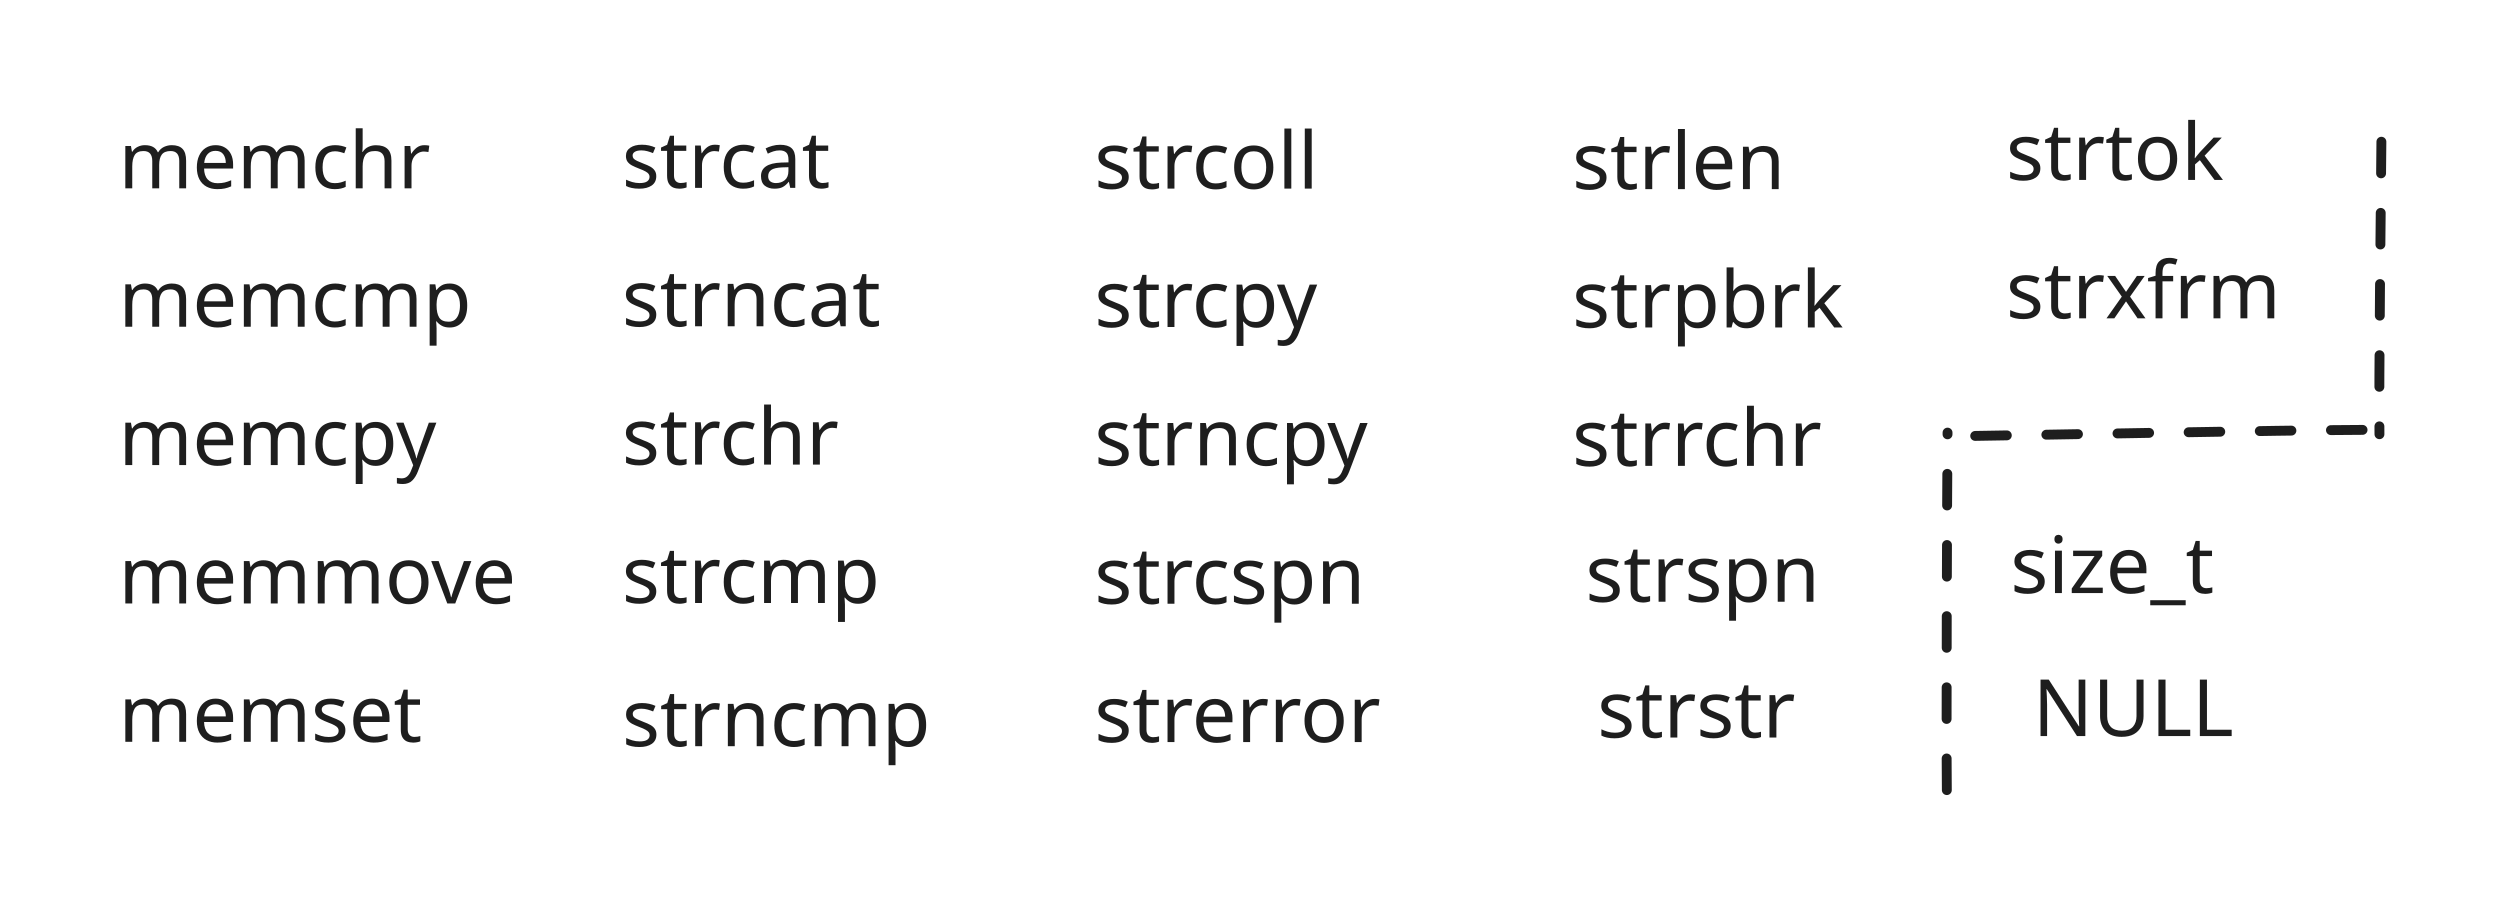
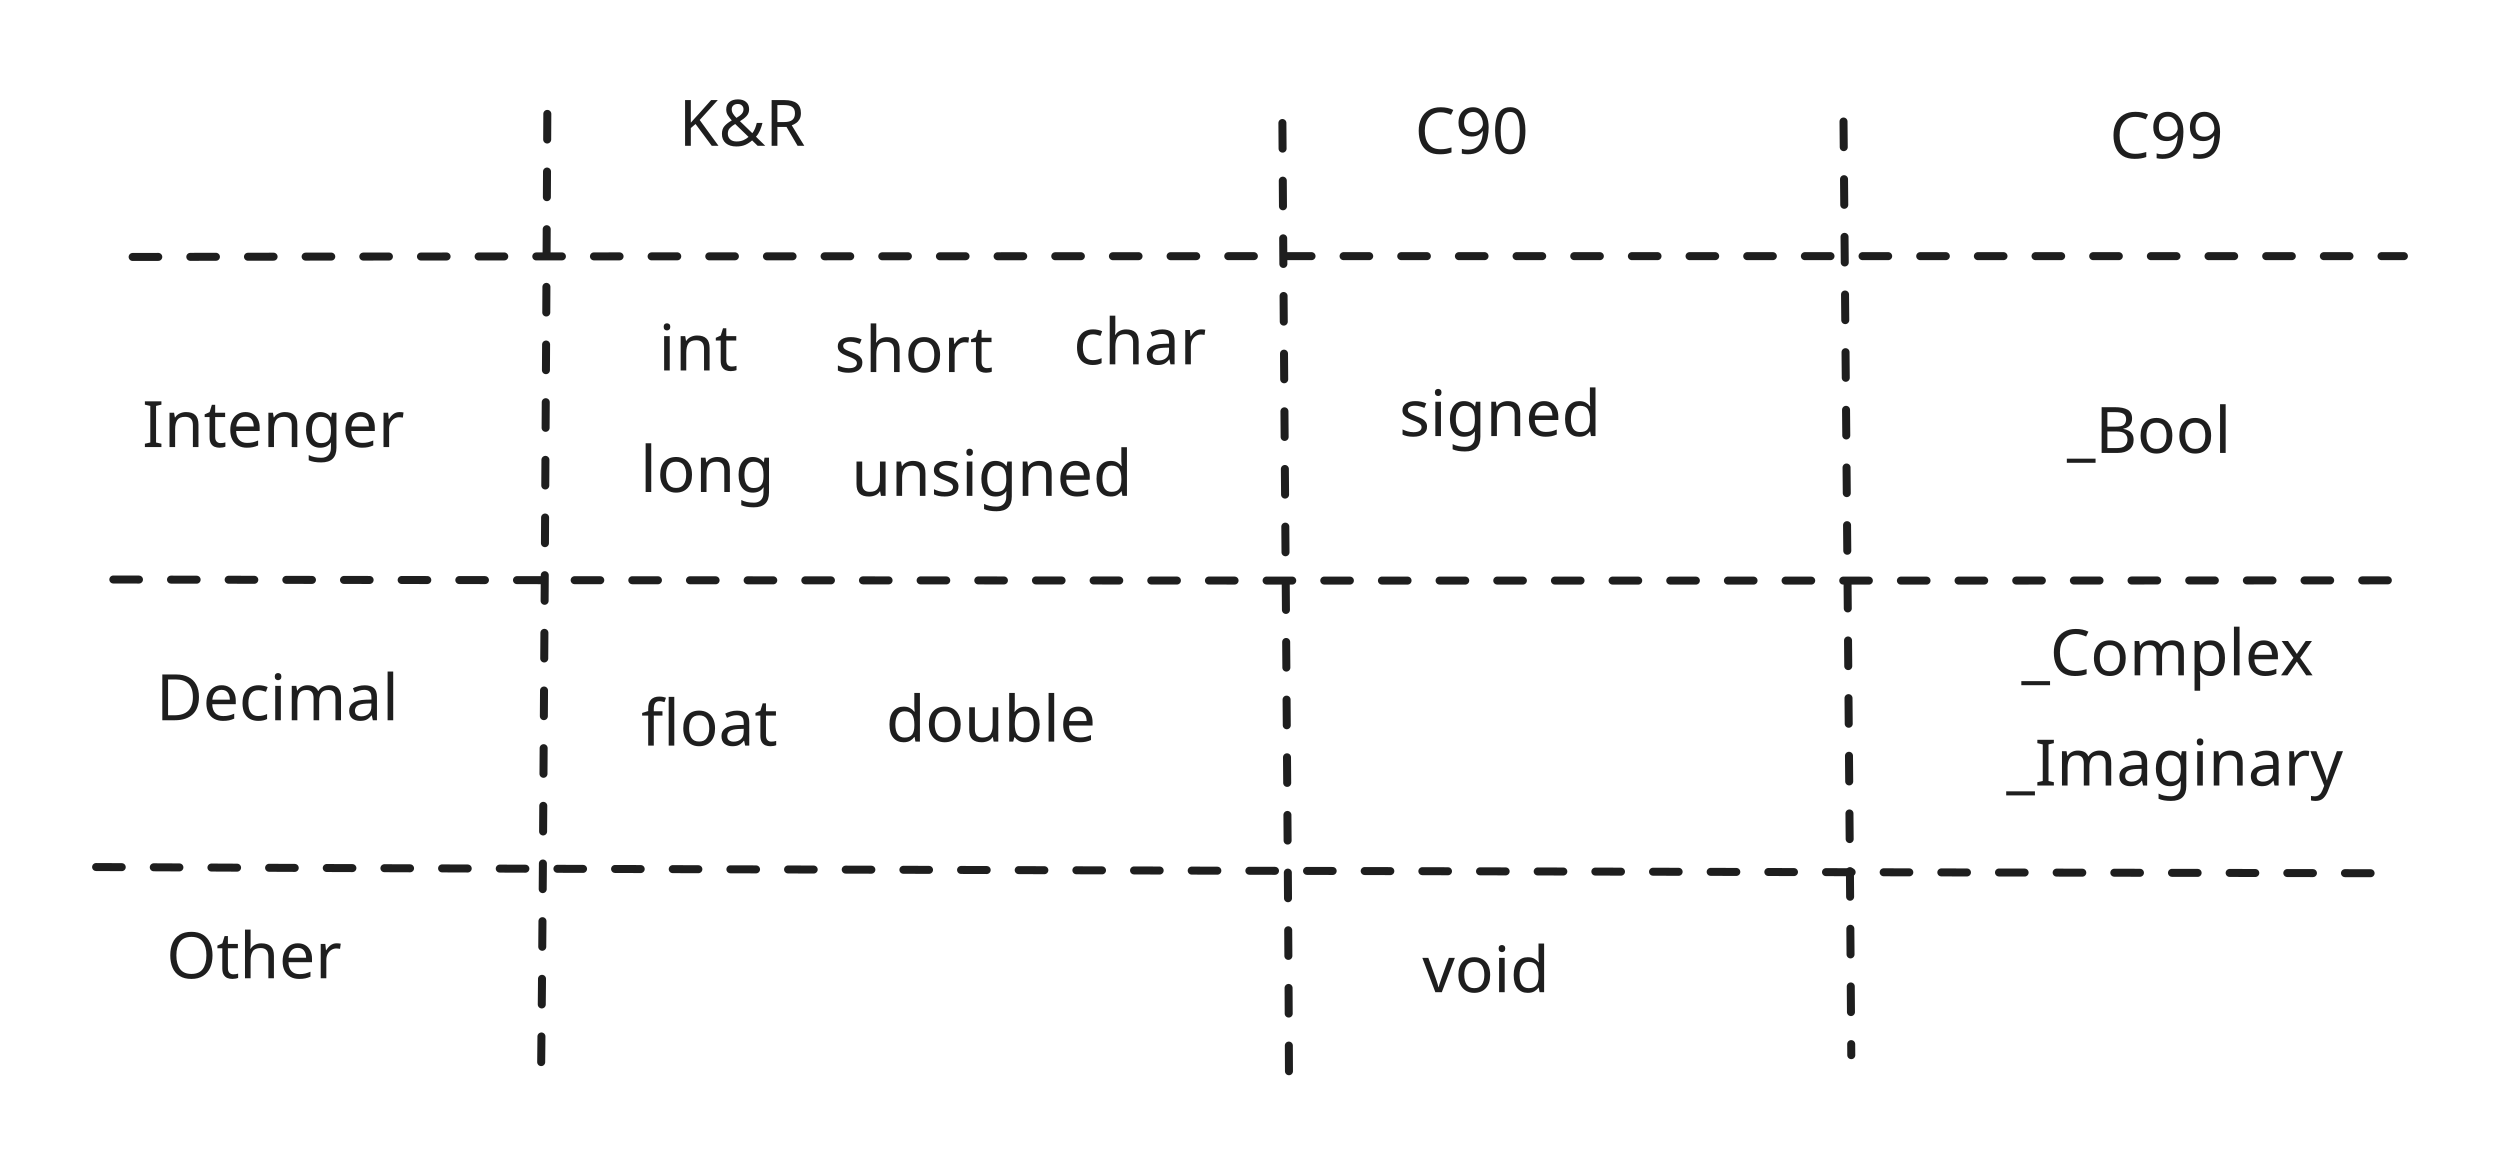
- <svg xmlns="http://www.w3.org/2000/svg" version="1.1" viewBox="0 0 632.392 229.858" width="1264.784" height="459.717">
+ <svg xmlns="http://www.w3.org/2000/svg" version="1.1" viewBox="0 0 780.391 364.709" width="1560.781" height="729.418">
  
-   eyJ2ZXJzaW9uIjoiMSIsImVuY29kaW5nIjoiYnN0cmluZyIsImNvbXByZXNzZWQiOnRydWUsImVuY29kZWQiOiJ4nO2caVOjSlx1MDAxN4C/z6+Y8v06cntf7jezjI77XHUwMDEyjfrWrVskkFx1MDAwNENcdTAwMDBcdC7x1vz3e8BcdTAwMDWIxsGpXHUwMDA0kvI6VY7p7nCa7vNwlu7mny9fv65Fk8Be+/Prmn3fNV3HXG7Nu7VvcfmtXHUwMDFkjlx1MDAxZN+DKpJ8XHUwMDFl+zdhN2k5iKJg/OdcdTAwMWZ/mEFg9J2o4/tDo+uPXHUwMDFlv2a79sj2ojE0/D98/vr1n+R3RlBk30dJ26Q0XHUwMDE1I9R04b7vJVx1MDAxMrGiTGCCXHUwMDE4fmnhjFx1MDAxYiApsi2o7pnu2E5r4qK1s9um0280d6/6u7f7tN1EXHUwMDAxOVx1MDAxYaZSe47rnkRcdTAwMTM36dDYh/tO68ZR6Fx1MDAwZu22Y0WD55vPlM/6Vujf9Fx1MDAwN549jm887aZcdTAwMWaYXSeaxGVcYr2Uml4/uUZaclx1MDAwZp9cdTAwMTjlhqBcXDKCleQvVfGXOVx1MDAxNVx1MDAwNkFSUa1cdTAwMDVXXHUwMDA00alO1X3XXHUwMDBm4079XHUwMDBm2/G/tFtcdTAwMWSzO+xD3zzrpU1cdTAwMTSa3jgwQ5iltN3d0+1cbmZIqTWVkjHMkEhvf2A7/UFcdTAwMTSPSNq3sZ1MgCBKUsLlS3ksMfhhJUrwVzrooTmyf8Rf8G5cXDc7cp71NHK5ik5cXNHM6FN6qZvAMlx1MDAxZidcdTAwMWZLwlx1MDAxNKVcdTAwMDQj+PVS7zrecPpyrt9cdTAwMWS+oS8934tOnId4PlxiypV+N0eOO8nNZ6K7MIYje9RcdTAwMWSEa7nyXHLX6cd6vObavbyCR1x1MDAwZaD1Ulx1MDAxZPlBWttcdTAwMDU5puPZ4etx8UOn73im25ohXHUwMDEz7tHeep5cdTAwMTRsZKalY47tuDZBJyn8+W1eLFIsuGCcXHUwMDE0R7F9eHR2wliteT9sdS87d1x1MDAxN5p7eHVRlLgsXHUwMDE0laEwoFximo2IpIxcdTAwMTVBkVx1MDAwYsQ1QyTt1qdgcVx1MDAxNJTPYlZmNSwqhLAmRKTSfsXiXHUwMDBl6WxHjdOWuCSdvoyuXHUwMDAzpzuwV5ZFgUozi9zgIIVcdTAwMTLCkZbwXHUwMDA0LMJcIlx1MDAwMVx1MDAwM4qxZvSTwVx1MDAxOEzKhzErs1x1MDAxYVx1MDAxODFjXG5pTpAuTOPVqTzq7NaszsDvRKetmuVtjlx1MDAwZlaXRlaWZVTYXHUwMDAwIVx1MDAxYUuBXGJgiVxu0Vxi98aIoFx1MDAxNH0uXHUwMDFhR/6tXTqOeaFcdTAwMTXxiKggXHUwMDFhXHUwMDExVpzH88GOve3TXHUwMDBiesqixvC8dX3lW99Xl0dZmnXUXHUwMDA25VpcdTAwMTNcdTAwMDbBQVx1MDAxYzOm/XiPR4hcIjgmKvO8/FxmPI7tqHRcdTAwMWNzMlx1MDAxN0kjZmS69Fx1MDAxOUcpiMJcdTAwMTg0pDCNaHvv+Luw9nA48m5uas1rvzZsLzeNXFxcdTAwMTBDcy641FxcaZVcdNmeszhcYuI54ERpwVx1MDAxNJvq11xc3VVcdTAwMDbYP2ZwitFcYnEtTI9cdTAwMTCVWkdcbjrCs5q6UFx1MDAxYWHUu2bJNE7LrIhGLKWgWFx1MDAxMVncOFpW223vRfWzZv2E+Vx1MDAwMzM8vPl+ttI4SlxcXHUwMDEyjvJ3kqpKIyVcdTAwMTTnn1x1MDAwYkivXG5cIr3lQFJATEPVXHUwMDA3LOSJXHUwMDE0zvVOT2D7/oRYtaNLaXv7q4xknNApXHUwMDA3Sa5ccpJDspiV1OAucnBi0pv/XGZQlr7UMS2zKiRxnDBQmlx1MDAxN0dy/6rpR1x1MDAwN1x1MDAwZZNie2dzY/1hdLzd21xcaSRZWVZSUIN+eL1cdTAwMDMjQlE8R5UuPpZPZNlcdTAwMGJcdTAwMWXTMlx1MDAxN0mkXHUwMDE004UvQFJQXHUwMDBigorjaLvBqbio9fc3x5v91q1smNfBkq89JjgqpSjiQuScxcekjjQoXHUwMDAxKFx1MDAwNcI8a7Xm7rNcdTAwMTJDxDlcdTAwMWRJhUqyOoVoZFx1MDAxMFJwQUm1NFxurHBWU1x1MDAxN++0VoCjV1x1MDAxYY+KT1x1MDAxN77wqFx1MDAxOZM8lzX4XHUwMDE1ka2OW/+BTr5f7O1cdTAwMGajZi3YqNcvLpebSKGIwYRcdTAwMDRTgziSXG7niUz25khccmOAXHUwMDE0XHUwMDA3h3JxSMKDIV72XHUwMDAwYyNwbHGK+axgs+FJwTJcdTAwMTVcdTAwMTUgXHTiSzaQvuuWbyFzQqtBkmAqXHUwMDE1XHUwMDA1KotndtjO5t6PQIdcdTAwMWTV7va6vUm4vsWX3Gf9XHUwMDA1kvFcdTAwMWWdcpBEXHUwMDA2+vC+XHUwMDAwJjQnlFWbai2fyLK3XHUwMDA1TMushkdJqZRC0+J7dFx1MDAwZfs7p7v1pqT3XHUwMDFiuF+PJs758e1glXFMtumUg6M2qFx1MDAwNKdVcXCgoT/pM/DdpI4kmHFMKl2ILJ1Hr1xuIL0lIFx1MDAxMmNO47w6Ku60bvdE535L/e1+XHUwMDFmq1x1MDAxYtpuXHUwMDA0XHUwMDE2ulArjSQry0JKZKjf2Fx1MDAxYlx1MDAwMJGkXHUwMDAyg1ppXHUwMDFjWb6JXHUwMDFjXHUwMDA3Xvk2Mie0XCIkRfzM5lx1MDAxYVx1MDAxN8/s3Fx1MDAwNttcdTAwMGbnXHUwMDFhe+7DhXmNbvbd+3Vyu9JIyrKspFRcdTAwMDZcdTAwMDcrXHT9gEiBoMyC03vLkZQjxDD6XFxhpFx1MDAxZIZ++WtcdTAwMWZTUlx1MDAxN7r6gdF06TOUWjEhMPpAbmerzWmzhzpn5zvt+5DvocvxwflyM6lcdTAwMTBN8qlSzsrtgNGiXGZznl+SmPt6JMCvtY6T21wiSe1cdTAwMTZhkoI5XHUwMDE1XHUwMDE0s2pcdTAwMDNJiVx1MDAwNMvq6qKZdO3yjWROZkU8clx1MDAxOadcdTAwMWHASFx1MDAxNuZxY5tfO2Gf1o7vjyy1e9s6b45rK82jxCXxXGKRJMZgI5VcIrHZKVx1MDAxOEkyhlx0UdlcdTAwMDWqz1x1MDAwMGTQXHSHpVx1MDAxM5lcdTAwMTdaXHUwMDExklgrQYXGXHUwMDFmSLbeda1cdTAwMDP0Izw2L269/Z2Bc37J+ckqM1x1MDAxOWd3SmJSXHUwMDFh6uPZXHUwMDFkXHS+NKa82i07pTNZyZ6d8jbtkExm4NVcdTAwMDJITKVCKG3xKyYvT1x1MDAwZntcdTAwMTdDdtbpMIfv77YstGc2l51JYUA8iYRUXHUwMDEwUGqaXHUwMDFlg3lM7yBcdTAwMDNApfDoXHUwMDAyzediul9zXVx1MDAwMPn4IWWCwLJcbs1wpelcdTAwMWSOMC11m0BcdTAwMTXZndKSO+SdbXRgXCI4jndAXHUwMDE3JrLX3K9cdTAwMGZ3XHUwMDFmXHUwMDA2emNrv3vR/XHe1HLpidSGkFQw0CvN6avsXHUwMDBlNzCMkY7PiMpszmXuRGKD43jjjpaK5/dcYr17VpkqppCUleZ3eG77c1x1MDAxOUhG5VvJnMyFXCJJZ1wiSVx1MDAxMXhzYFx1MDAxYYrndlx1MDAxYf1m566O96429mirdVJ3TjltLTeRXHUwMDFhU1x1MDAwM0ksXHUwMDFl/VL66p06zECKI0VR4tQudN/Ob/itVGCmpVx1MDAxNpX6rVx1MDAxY1x1MDAwNk5mlXXRQEZ++aFkTmZFQGLNQElpZonkV0BOuu1cdTAwMTG5Y9SrXfZJJK/Q1XF3Y6WBXHUwMDE0uiQgJTF0vFx1MDAwMFx1MDAxMr+aI7/U8m5yh3CtuVDVOq1lXHUwMDAzed9cdTAwMGJHpVx1MDAxM5lcdTAwMTe6SCRnXHUwMDEzyeNzQeBJXHUwMDE1N5Fevd7oesFkvbeFuHt68OA0bviyXHUwMDEzyVxmLMWsN1xiUGXwOMPFJFx1MDAxM7kgc0FcdTAwMDeWXHTYvERUsbNcdTAwMWacYMQqzrbK+HBMeUDCXHUwMDE3/i77gOSUzIVcdTAwMWX9oNOFqYEkXG7iXHUwMDEzhIundW5cdTAwMWGjhtU+cNePr67tSWNIt7tWfdl51IZcdTAwMTJcXMYv9cpGbo8hJDMkeK1SI1x1MDAxNL/0ZnFJXHUwMDFkjpPFXHUwMDBmqcFjpblcdTAwMTNh7+1qhS5B16rN6UiqtMpq6kJp3D/d3S2XxbzEeZCYtHqDRDGTRIalVEh8XHUwMDAwRGtvl7b9yeZG6+j8krXvg9pcdTAwMDObzFx1MDAxNUTLXHUwMDFjXHUwMDBm7LmSXGItpMFcdTAwMDRcdTAwMTNcdTAwMDJcdMZe5XM4Q1x1MDAwNmZMcJrsoFmgs4pcZqZcdTAwMTBcdTAwMTPqLS9VUkNcYixcdTAwMTTBROnc5rpnXHUwMDEzSWTcQ87nYCOfVSdVXHUwMDFl8lTy8/dg1eBwoKwyXHUwMDE3hXVcdTAwMWOZYVRzPMvx+tNfsT1rRo1rjqO6P1x1MDAxYTlcdTAwMTF049B3vGi6RXLdjTD071x1MDAwNrb5aizgyjPrgvhy6TuP45/0r6+paiVcdTAwMWZe/v7r29utX814/PNqrtPLfMn+/1HQ9eyYXHUwMDE0cVx1MDAxZW9F4Vx1MDAxZlhJ2WB36+6g+dDYXHUwMDFjYqUnXHUwMDEztTHYWX7SmUHB/Z2xL1x1MDAwZoJWoblWNEneqMU5wVx1MDAxOCmDckUkeNxcdTAwMTK/XHQ8MiB0xi+PpNdpXFyqqYhfXCKxfLhTpKDn/+H+qvX6zHlPvj4143Oins/c00AwR1xuXCK+4nFv/0zb7nC9fna4dYRcdTAwMGWuT3a3+sdyyaFcdTAwMDc30ci711x1MDAxMlx1MDAwMec4z93cbflrojX4XHUwMDExlMf7SPInOp9ccnj8VGJa6Tmsy8yfaJF99/B/RL/Zen1qhmdcdTAwMDH85elya2ZcdTAwMTCcRDDSLzNcdTAwMDYz7lhPwUna6bVbx76rva+AX56mNmbQTlTg55ef/1x1MDAwMiknoFx1MDAwZSJ9
+   eyJ2ZXJzaW9uIjoiMSIsImVuY29kaW5nIjoiYnN0cmluZyIsImNvbXByZXNzZWQiOnRydWUsImVuY29kZWQiOiJ4nO2cW3PayFx1MDAxMsff8ylSPlXnaT079+nZN1+DL8R3O/apLZdcdTAwMDBcdTAwMTnLgIRBNthb+e7bI18kXHUwMDA0OCSFXHUwMDA0lTqkKlx0M5JaaPqn/vdMS/98+vx5JX7q+it/fV7xh3WvXHUwMDFkNHreYOVcdTAwMGbX/uj3+kFcdTAwMTRiXHUwMDE3T773o4dePdnyNo67/b/+/NPrdkkziGtR1Fwi9ajzspvf9jt+XHUwMDE493HD/+H3z5//Sf7OXHUwMDE4iv1hnGybtKZmZL7ta1x1MDAxNCZcdTAwMDaZXHUwMDAxLYw1IN63XGL6m2go9lx1MDAxYth947X7ftrjmlZcdTAwMWWPhoNe3DxuVG+Oo8rx5T6s3Vx1MDAxZKRGb4J2+yR+aifn04/wZ6d9/bhcdTAwMTe1/IugXHUwMDEx37799kz7tL160UPzNvT77nez99ao69WD+Mm1Ufre6oXN5Fx1MDAxOGnLXHUwMDEwvyluiVx1MDAwNFxuQlpNrTDqvdftz6UlVlx1MDAxYqmBa2ZcdTAwMThkul9ObCNqRz13Yv9hvvuTnlrNq7eaeH5h432buOeF/a7Xw4FKt1x1MDAxYrz+ZElcdLPWXHUwMDAy02ClXHUwMDEyjKembv2geVx1MDAxYrvTyZj3k1FcdTAwMDCpjFx1MDAxNIanP97Z7O40XHUwMDEyT/g7vfQ9r+PvuD3Ch3Y7e/3Cxuv1XHUwMDFi6ai5jq2MU6WHeug2vFx1MDAxN1x1MDAxN2CGS1x1MDAxMEJbKyE9s3ZcdTAwMTC28odrR/XWXHUwMDA0r7mJwvgkeHajwulI67bXXHTaTyOjmjgwXsW9/1x1MDAxZa+MNK61g6bz5JW2fzPq4nGAcL13x1E37a2jXHUwMDExL1xi/d74RYl6QTNcYr326SSD+Ov8ytt4MJJcdTAwMTmRmtf3Xa9rh6Tx+1x1MDAxZj+HojJTWWRSS6Vccksvx49Y3L/eXHUwMDE5mrXH3Xbn4uhu9bJ6LFx1MDAxZTfry82iUZZwqqxcdTAwMTiDLWFRcVwiXHUwMDE5RTCM4JIzgMJYXHUwMDE0QFx1MDAwMGE0XHUwMDFhqNaS6tlYZMgtt3j+doEwoovYXGZLRcO4YWm5MI5cdTAwMTgsXHUwMDEyxkzYy8FotFx1MDAxMkoxOXtcXFxc629tVjVf5/vdjTV5Rjf6/t3X5WZcdTAwMTGdn1AwknIhx6KiXHUwMDEyXHUwMDA0hEZPV4aORKq5g2hcYlx1MDAxN1xiorRGKVA2XHUwMDE1K1x1MDAxZnFcYlohhEjjQjlUUuhcdTAwMTI5tGVzaMvhkPF841x1MDAxYoeKcq5HtM+POIxUXGJcdTAwMDfXlerw9Oy8Lje6h9eb4na5OVx1MDAxNDq15fZcdTAwMTBS5mzPjzZgXHUwMDA0XHUwMDA1v+WgXHUwMDAwXHUwMDAwxUZcdTAwMWHHPqCNS433XHUwMDAxKlPtslx1MDAwMNi4XHUwMDA1w7LuWChsO2Hsh02/Vy5x41ZcdTAwMGLVolPzQmkwLFx1MDAwMGZFM2N3eH5E2/d794fnPO5cdTAwMWVcdTAwMWbs281rXHUwMDFjoCXHTlx1MDAxM25RhFJmlIFsjHNcdTAwMDeQmDVyg2xSjIKYXHUwMDFkXHUwMDE2mFx1MDAxN1x1MDAxYU44alFJXHUwMDE5KGcqVb1cdTAwMWZKUSU05rR0kXmhMYozk/XWQqnc9OtBx2uXXHUwMDBi5ZjRXCKZ1FMlKapRoJhcdTAwMTXNXHUwMDFlXG7F0/HaOTOV6perraHqr8VcdTAwMGY+31puJlx1MDAxNVx1MDAxN1x1MDAwNGm0VFxiPio7k8DIKaFcdTAwMTaAKcuMLVx1MDAxNEmuXGJ16SHqYlx0wCEjUT5iXHUwMDEyY6tknKeDWD6SmNXiaZSGZJC9emXgOGKwUFU6PT4ysEpKbuzs+eFOeL6tTsLhRf2bPDy/6HVgtbXsMDJDJFKI2osmSeAojFxuXGLlTHIhhIWRXHUwMDA0cu4polwiXHUwMDFhkz2tpXiZrJmFRY23XHUwMDEwUIItcqZcdTAwMDaYXHUwMDExXHUwMDE5LyqaxXZcdTAwMTQ2y4Vx1GKhYlXnXHUwMDFi32HUTFHKXHUwMDE1nVx1MDAxZEZ5tb7drPvBmmZ6sKFcdTAwMDPu+0c3S1x1MDAwZaNB3FxmXHUwMDE3YLRVXHUwMDEzI6Om1M2fXHUwMDE0XHSiYsRkhaqZadLUUkuBS7rI9Fx1MDAxMbTWtDxcdTAwMTL7t1Gv5LiYM1lsZJyqUkFKbSkquJlZvLi2u/X+6kG8Zc53Wzd6s3K2cbfkLFpJmODchT9cdTAwMTibOpVcdTAwMTiuLGp1jD5aumW+wnDUXHUwMDE0xbK1gs2+gMFcdTAwMTmjYFx1MDAwNerrRcKoaHbmtmhcdTAwMThcdTAwMWLRQ63tl0tj3maROPLpoVx1MDAxMX1Za8V+XHUwMDAyx7jVuzbD6HFY/Vwih53ml/PBXHUwMDBlk0uOI+pUg5JcdTAwMWNTr1FcdTAwMGVeaDSEYdBUXFyBXHUwMDAxm9GOc1x1MDAwZo40UamK5Vx1MDAxNjY/ylx1MDAxN3FoqFv5WCSM0nJT3mriTTvySo6MOZOFqtSpK1x1MDAxOYxiLLBcZjXTzChWLlx1MDAwNNydt9h++HS2uX17WT1cdTAwMGKH/nKjaDUnSJlCr1x1MDAxZZtQXHUwMDE1Ulx1MDAxMfQ3hjqMUlEoiUAkxkX5kzBSaplLI1x1MDAxNjmhXG6o4kuk8Xo9ikqeTs2ZXFxMYOSAMlXCT8C4fr33RbaeIK5cdTAwMWOE++1+vbrxdNpfblx1MDAxOI2SxM1BXGKJ4S9cdTAwMWZcdTAwMTeFpERcdTAwMTlMJo1RXHUwMDBlxlx1MDAwMlf4lSZcdTAwMTazRmGYXHUwMDEwoyH4I6FKMWPEs14sjYDnILK+WmzWiGj5jXJxzNssdHGD5lx1MDAxYjNzOIJqdNPZgWxWKmd6e6t++Y1ebjHauuat5+pyXHUwMDAzqUBcdTAwMTChOJ1cdTAwMThcdTAwMWRdYVx1MDAxY1xu2LHQOffFRkM00shcdTAwMDB4UmM3W1x1MDAwNVx1MDAwMFdSm8WW24DhpsTQ+Fx1MDAxMC5cdTAwMDLHcatFXHUwMDAyKadWo1ptXHUwMDE1hkczO4/+6UXjuMn2XHUwMDFmd+P96ta3qyB4Prpfblx1MDAxZTEpJNpQlOZcdTAwMTboyLp7QiRcdTAwMDPMXHUwMDFjOd6WwDBa6LyqZFx1MDAwNJS1XHUwMDA2XHUwMDE1KPp4tv7nI70qKXCDenGhK1x1MDAxY8aCtllnLVx1MDAxNMr6rVdySc6oxVwiYVx1MDAxNJBvTKOjdcXQKt3gRzB2n3dP4ufDk/r+sDf49lx1MDAxMJxcbiOWfLVRaEswY5tcdTAwMTBcdTAwMDHd/opaXHUwMDAyXHUwMDE4XHUwMDFmUbLm51xc5y5XVVKQKjFfXHUwMDA36k5lJlx1MDAxOI3irlx1MDAxZUYsKkJipsukRK3Ps85aKIxcdTAwMDfxbdlcdTAwMDVyOZOFLnKwqWpVXGKmmLvxzcxjqzPo+kfWNE73g1x1MDAwMO43zjtcdTAwMGaVZc9cdTAwMWU1I0q58Kg1ZSpXo6qYJFx1MDAwNT8t5Vxuw918Ksq+fIb6XHUwMDAxiIa7stbFPS31wiFYXZ5SfYyCklXqqMVCXHUwMDE16tRcdTAwMWFcdTAwMWNOjUS3oDD72sbxt1xuu7yo9u78gy11MqhdXHUwMDA1ezdLvtRoJVx1MDAxMFx1MDAwNVx1MDAxM1x1MDAxZlxcxGBIuFx1MDAxNkiHe3JcZlxuLFx1MDAxYbeU4KW2jL7UjM9YnypRIaKeXWgxnGWKllhcZne9XHUwMDExdbptf1jyjOqY1UJcdTAwMWaamipT0TOkdjVPM1x1MDAwM2nC+y/PV19r/mVcYpdf6563Ry+Ollx1MDAxZEhBYFJReIKktERrRV3yPCpcdTAwMWTnjSSymKxxMDxcdTAwMWYxWvTzXHUwMDAxk0JaRamGRc6pWtRcdTAwMTOmPJF6vdPxXHUwMDFjLb2nkqGcYHdcdTAwMWVYJltNlKtcdTAwMWZUXHUwMDAxMEE5xok0QvxcYkzvXHUwMDBi7a/by3P/rOufdbyNlle53J0rmFxyr3/rzzeBVIJcdTAwMTjkXHUwMDEy3mZYR9DE+OV6JTCbXHUwMDA3Zu4zrIxcdTAwMTOG90ElqHFPOU+YYWWEWYP8XCJcdTAwMTE092zJa/WqYZpcblxyc5jbeXOh1In4a8v3X1O3gjP9S4tcIv3Y68XrQdhcYsJmflx1MDAxNz9sTOlpe/1cdTAwMTgjXFwniPE0XHUwMDBlI1f/ndtcIjnuWq9cdTAwMTdccm59b+xa4JGn9nXd4dI3arhP+r/PqYMlX97///dcdTAwMWZcdTAwMTO3njru7jM24unRPmX//VnuzdRwLFx1MDAwNFxii4EqRfBH1O/eXpr1y2b/6XDwXFypbVx1MDAxZDz3/frVklMvwVx1MDAxMGu1VHbiyz2UXCJGgaBcdTAwMDUvqnBcIiTq3dFl1jRcdTAwMTBbjVx1MDAwMlqMv38kfZpZXGImlV5G2qVkvzan9JvTvjppzN0nP9pzXHUwMDAyPVx1MDAxM8/G3uJDueKAXj4z6V83u/Geujro9Ct630NVM9hcXH9actIxvcArri1IxGXkiaxcdTAwMTfSjXtyTKjX4qJcdTAwMDJhp8RYZfA2n39GLVx1MDAwMzzelFx1MDAwNFx1MDAxNa9cdTAwMGZZT4jvXG5cdTAwMTjuqcxcdTAwMWOmi+dcdTAwMWbfLZO/VCr/m1x1MDAxMz9t3N1nfMTnhD3jU1x1MDAwM7zmVijK6ezT0Kfdo5Pt2uGmWb3pVGqqs3OzVW0uOfZgXHUwMDE5QdXE8I76XHUwMDEyxXPYXHUwMDAzsYpzasfC7/xjvGYq96qUlHjA9MJcdTAwMTVcdTAwMGZqzfOLxS/Eo2xG9+FLXHUwMDE54lxyzcjI/1x1MDAwM//2mTDiSfPYWM+JdU6nv1x1MDAxZFxm0Lvx1ixmX1x1MDAwM4anu1x1MDAwNjs5fdi+2Vx1MDAwZjfaNbxr1e6Pl1x1MDAxY3YhgVBqXHUwMDE1pvDUveBgNIeX4F7kZ6zR1LhcdTAwMDXxQnN4Rdy7XHUwMDE1jJXJXHUwMDA024SKXGa8LYHUzOZcdTAwMWU6eH9nXG7HO1x1MDAxMobSJeSdW6Z/6VUqvznvU1x1MDAwN919Rod7TsRn3qk4VvNBQbmHd2ZcdTAwMDe+tdc806tHjcGdt7tWfajVr+nB3rJcdTAwMDOP8Vx1MDAxYtOX99espOExmbSjjFxijn1cYlx1MDAxMldFzqdcdTAwMWJcboRcdTAwMWLMoaybLeVcdTAwMTOLPlxiXHUwMDE1cuy9XHUwMDEzb1x1MDAxOTxcdTAwMDVMPFxmm8Ni1/z1vFK/tlx1MDAxYf274z5tzN1nNTvc02j/9HrsXHUwMDE1r9s9ifGyv1x1MDAwZlx1MDAxZlx1MDAwZX/QeF2sSH/BymPgXHUwMDBm1j92zU+v4+x49Vx1MDAxM3/4/un7v0/f/+oifQ==
  <defs>
    <style class="style-fonts">
      @font-face {
        font-family: "Virgil";
        src: url("https://unpkg.com/@excalidraw/excalidraw@undefined/dist/excalidraw-assets/Virgil.woff2");
      }
      @font-face {
        font-family: "Cascadia";
        src: url("https://unpkg.com/@excalidraw/excalidraw@undefined/dist/excalidraw-assets/Cascadia.woff2");
      }
      @font-face {
        font-family: "Assistant";
        src: url("https://unpkg.com/@excalidraw/excalidraw@undefined/dist/excalidraw-assets/Assistant-Regular.woff2");
      }
    </style>
  </defs>
-   <rect x="0" y="0" width="632.392" height="229.858" fill="transparent" />
-   <g transform="translate(30 32.12276) rotate(0 32.38997 12.5)">
-     <text x="0" y="0" font-family="Virgil, Segoe UI Emoji" font-size="20px" fill="#1e1e1e" text-anchor="start" style="white-space: pre;" direction="ltr" dominant-baseline="text-before-edge">memchr</text>
+   <rect x="0" y="0" width="780.391" height="364.709" fill="transparent" />
+   <g transform="translate(211.913 30) rotate(0 20.09999 12.5)">
+     <text x="0" y="0" font-family="Virgil, Segoe UI Emoji" font-size="20px" fill="#1e1e1e" text-anchor="start" style="white-space: pre;" direction="ltr" dominant-baseline="text-before-edge">K&amp;R</text>
  </g>
-   <g transform="translate(30 67.12276) rotate(0 34.40997 12.5)">
-     <text x="0" y="0" font-family="Virgil, Segoe UI Emoji" font-size="20px" fill="#1e1e1e" text-anchor="start" style="white-space: pre;" direction="ltr" dominant-baseline="text-before-edge">memcmp</text>
+   <g transform="translate(441.6381 32.44266) rotate(0 19.40999 12.5)">
+     <text x="0" y="0" font-family="Virgil, Segoe UI Emoji" font-size="20px" fill="#1e1e1e" text-anchor="start" style="white-space: pre;" direction="ltr" dominant-baseline="text-before-edge">C90</text>
  </g>
-   <g transform="translate(30 102.1228) rotate(0 32.76997 12.5)">
-     <text x="0" y="0" font-family="Virgil, Segoe UI Emoji" font-size="20px" fill="#1e1e1e" text-anchor="start" style="white-space: pre;" direction="ltr" dominant-baseline="text-before-edge">memcpy</text>
+   <g transform="translate(658.5196 33.86859) rotate(0 18.61999 12.5)">
+     <text x="0" y="0" font-family="Virgil, Segoe UI Emoji" font-size="20px" fill="#1e1e1e" text-anchor="start" style="white-space: pre;" direction="ltr" dominant-baseline="text-before-edge">C99</text>
  </g>
-   <g transform="translate(30 137.1228) rotate(0 40.69996 12.5)">
-     <text x="0" y="0" font-family="Virgil, Segoe UI Emoji" font-size="20px" fill="#1e1e1e" text-anchor="start" style="white-space: pre;" direction="ltr" dominant-baseline="text-before-edge">memmove</text>
+   <g transform="translate(44.43218 124.0325) rotate(0 40.68996 12.5)">
+     <text x="0" y="0" font-family="Virgil, Segoe UI Emoji" font-size="20px" fill="#1e1e1e" text-anchor="start" style="white-space: pre;" direction="ltr" dominant-baseline="text-before-edge">Intenger</text>
  </g>
-   <g transform="translate(30 172.1228) rotate(0 34.67996 12.5)">
-     <text x="0" y="0" font-family="Virgil, Segoe UI Emoji" font-size="20px" fill="#1e1e1e" text-anchor="start" style="white-space: pre;" direction="ltr" dominant-baseline="text-before-edge">memset</text>
+   <g transform="translate(48.72936 209.3062) rotate(0 36.10997 12.5)">
+     <text x="0" y="0" font-family="Virgil, Segoe UI Emoji" font-size="20px" fill="#1e1e1e" text-anchor="start" style="white-space: pre;" direction="ltr" dominant-baseline="text-before-edge">Decimal</text>
  </g>
-   <g transform="translate(157.3199 32.00804) rotate(0 32.71997 12.5)">
-     <text x="0" y="0" font-family="Virgil, Segoe UI Emoji" font-size="20px" fill="#1e1e1e" text-anchor="start" style="white-space: pre;" direction="ltr" dominant-baseline="text-before-edge">strcat</text>
+   <g transform="translate(205.6081 100.1313) rotate(0 12.50999 12.5)">
+     <text x="0" y="0" font-family="Virgil, Segoe UI Emoji" font-size="20px" fill="#1e1e1e" text-anchor="start" style="white-space: pre;" direction="ltr" dominant-baseline="text-before-edge">int</text>
  </g>
-   <g transform="translate(157.3199 67.00804) rotate(0 37.38997 12.5)">
-     <text x="0" y="0" font-family="Virgil, Segoe UI Emoji" font-size="20px" fill="#1e1e1e" text-anchor="start" style="white-space: pre;" direction="ltr" dominant-baseline="text-before-edge">strncat</text>
+   <g transform="translate(199.8353 138.054) rotate(0 17.84998 12.5)">
+     <text x="0" y="0" font-family="Virgil, Segoe UI Emoji" font-size="20px" fill="#1e1e1e" text-anchor="start" style="white-space: pre;" direction="ltr" dominant-baseline="text-before-edge">long</text>
  </g>
-   <g transform="translate(157.3199 102.008) rotate(0 29.63997 12.5)">
-     <text x="0" y="0" font-family="Virgil, Segoe UI Emoji" font-size="20px" fill="#1e1e1e" text-anchor="start" style="white-space: pre;" direction="ltr" dominant-baseline="text-before-edge">strchr</text>
+   <g transform="translate(260.5046 100.6331) rotate(0 25.85997 12.5)">
+     <text x="0" y="0" font-family="Virgil, Segoe UI Emoji" font-size="20px" fill="#1e1e1e" text-anchor="start" style="white-space: pre;" direction="ltr" dominant-baseline="text-before-edge">short</text>
  </g>
-   <g transform="translate(157.3199 137.008) rotate(0 31.65997 12.5)">
-     <text x="0" y="0" font-family="Virgil, Segoe UI Emoji" font-size="20px" fill="#1e1e1e" text-anchor="start" style="white-space: pre;" direction="ltr" dominant-baseline="text-before-edge">strcmp</text>
+   <g transform="translate(276.5644 215.9806) rotate(0 30.08997 12.5)">
+     <text x="0" y="0" font-family="Virgil, Segoe UI Emoji" font-size="20px" fill="#1e1e1e" text-anchor="start" style="white-space: pre;" direction="ltr" dominant-baseline="text-before-edge">double</text>
  </g>
-   <g transform="translate(157.3531 173.2413) rotate(0 36.32996 12.5)">
-     <text x="0" y="0" font-family="Virgil, Segoe UI Emoji" font-size="20px" fill="#1e1e1e" text-anchor="start" style="white-space: pre;" direction="ltr" dominant-baseline="text-before-edge">strncmp</text>
+   <g transform="translate(200.1512 217.2202) rotate(0 25.34998 12.5)">
+     <text x="0" y="0" font-family="Virgil, Segoe UI Emoji" font-size="20px" fill="#1e1e1e" text-anchor="start" style="white-space: pre;" direction="ltr" dominant-baseline="text-before-edge">float</text>
  </g>
-   <g transform="translate(276.8314 32.19458) rotate(0 31.19997 12.5)">
-     <text x="0" y="0" font-family="Virgil, Segoe UI Emoji" font-size="20px" fill="#1e1e1e" text-anchor="start" style="white-space: pre;" direction="ltr" dominant-baseline="text-before-edge">strcoll</text>
+   <g transform="translate(645.2217 125.8657) rotate(0 29.23997 12.5)">
+     <text x="0" y="0" font-family="Virgil, Segoe UI Emoji" font-size="20px" fill="#1e1e1e" text-anchor="start" style="white-space: pre;" direction="ltr" dominant-baseline="text-before-edge">_Bool</text>
  </g>
-   <g transform="translate(276.8314 67.19458) rotate(0 30.01997 12.5)">
-     <text x="0" y="0" font-family="Virgil, Segoe UI Emoji" font-size="20px" fill="#1e1e1e" text-anchor="start" style="white-space: pre;" direction="ltr" dominant-baseline="text-before-edge">strcpy</text>
+   <g transform="translate(436.7703 120.6102) rotate(0 28.45997 12.5)">
+     <text x="0" y="0" font-family="Virgil, Segoe UI Emoji" font-size="20px" fill="#1e1e1e" text-anchor="start" style="white-space: pre;" direction="ltr" dominant-baseline="text-before-edge">signed</text>
  </g>
-   <g transform="translate(276.8314 102.1946) rotate(0 34.68996 12.5)">
-     <text x="0" y="0" font-family="Virgil, Segoe UI Emoji" font-size="20px" fill="#1e1e1e" text-anchor="start" style="white-space: pre;" direction="ltr" dominant-baseline="text-before-edge">strncpy</text>
+   <g transform="translate(265.7842 139.274) rotate(0 38.80996 12.5)">
+     <text x="0" y="0" font-family="Virgil, Segoe UI Emoji" font-size="20px" fill="#1e1e1e" text-anchor="start" style="white-space: pre;" direction="ltr" dominant-baseline="text-before-edge">unsigned</text>
  </g>
-   <g transform="translate(276.8314 137.1946) rotate(0 35.42996 12.5)">
-     <text x="0" y="0" font-family="Virgil, Segoe UI Emoji" font-size="20px" fill="#1e1e1e" text-anchor="start" style="white-space: pre;" direction="ltr" dominant-baseline="text-before-edge">strcspn</text>
+   <g transform="translate(335.1023 98.2146) rotate(0 20.92999 12.5)">
+     <text x="0" y="0" font-family="Virgil, Segoe UI Emoji" font-size="20px" fill="#1e1e1e" text-anchor="start" style="white-space: pre;" direction="ltr" dominant-baseline="text-before-edge">char</text>
  </g>
-   <g transform="translate(276.8314 172.1946) rotate(0 39.28996 12.5)">
-     <text x="0" y="0" font-family="Virgil, Segoe UI Emoji" font-size="20px" fill="#1e1e1e" text-anchor="start" style="white-space: pre;" direction="ltr" dominant-baseline="text-before-edge">strerror</text>
+   <g transform="translate(51.93133 289.8567) rotate(0 27.61997 12.5)">
+     <text x="0" y="0" font-family="Virgil, Segoe UI Emoji" font-size="20px" fill="#1e1e1e" text-anchor="start" style="white-space: pre;" direction="ltr" dominant-baseline="text-before-edge">Other</text>
  </g>
-   <g transform="translate(397.6907 32.32126) rotate(0 28.14997 12.5)">
-     <text x="0" y="0" font-family="Virgil, Segoe UI Emoji" font-size="20px" fill="#1e1e1e" text-anchor="start" style="white-space: pre;" direction="ltr" dominant-baseline="text-before-edge">strlen</text>
+   <g transform="translate(443.9889 294.2044) rotate(0 18.64998 12.5)">
+     <text x="0" y="0" font-family="Virgil, Segoe UI Emoji" font-size="20px" fill="#1e1e1e" text-anchor="start" style="white-space: pre;" direction="ltr" dominant-baseline="text-before-edge">void</text>
  </g>
-   <g transform="translate(397.6907 67.32126) rotate(0 34.55996 12.5)">
-     <text x="0" y="0" font-family="Virgil, Segoe UI Emoji" font-size="20px" fill="#1e1e1e" text-anchor="start" style="white-space: pre;" direction="ltr" dominant-baseline="text-before-edge">strpbrk</text>
+   <g transform="translate(631.0171 195.2958) rotate(0 45.21996 12.5)">
+     <text x="0" y="0" font-family="Virgil, Segoe UI Emoji" font-size="20px" fill="#1e1e1e" text-anchor="start" style="white-space: pre;" direction="ltr" dominant-baseline="text-before-edge">_Complex</text>
  </g>
-   <g transform="translate(397.6907 102.3213) rotate(0 33.93996 12.5)">
-     <text x="0" y="0" font-family="Virgil, Segoe UI Emoji" font-size="20px" fill="#1e1e1e" text-anchor="start" style="white-space: pre;" direction="ltr" dominant-baseline="text-before-edge">strrchr</text>
-   </g>
-   <g transform="translate(401.0463 136.6962) rotate(0 30.40997 12.5)">
-     <text x="0" y="0" font-family="Virgil, Segoe UI Emoji" font-size="20px" fill="#1e1e1e" text-anchor="start" style="white-space: pre;" direction="ltr" dominant-baseline="text-before-edge">strspn</text>
-   </g>
-   <g transform="translate(404.0379 171.0392) rotate(0 30.75996 12.5)">
-     <text x="0" y="0" font-family="Virgil, Segoe UI Emoji" font-size="20px" fill="#1e1e1e" text-anchor="start" style="white-space: pre;" direction="ltr" dominant-baseline="text-before-edge">strstr</text>
-   </g>
-   <g transform="translate(507.4359 30) rotate(0 31.43996 12.5)">
-     <text x="0" y="0" font-family="Virgil, Segoe UI Emoji" font-size="20px" fill="#1e1e1e" text-anchor="start" style="white-space: pre;" direction="ltr" dominant-baseline="text-before-edge">strtok</text>
-   </g>
-   <g transform="translate(507.4359 65) rotate(0 36.48996 12.5)">
-     <text x="0" y="0" font-family="Virgil, Segoe UI Emoji" font-size="20px" fill="#1e1e1e" text-anchor="start" style="white-space: pre;" direction="ltr" dominant-baseline="text-before-edge">strxfrm</text>
-   </g>
-   <g transform="translate(508.5409 134.5013) rotate(0 32.71996 12.5)">
-     <text x="0" y="0" font-family="Virgil, Segoe UI Emoji" font-size="20px" fill="#1e1e1e" text-anchor="start" style="white-space: pre;" direction="ltr" dominant-baseline="text-before-edge">size_t</text>
-   </g>
-   <g transform="translate(514.23 170.6684) rotate(0 25.55999 12.5)">
-     <text x="0" y="0" font-family="Virgil, Segoe UI Emoji" font-size="20px" fill="#1e1e1e" text-anchor="start" style="white-space: pre;" direction="ltr" dominant-baseline="text-before-edge">NULL</text>
+   <g transform="translate(626.2942 229.6976) rotate(0 54.23996 12.5)">
+     <text x="0" y="0" font-family="Virgil, Segoe UI Emoji" font-size="20px" fill="#1e1e1e" text-anchor="start" style="white-space: pre;" direction="ltr" dominant-baseline="text-before-edge">_Imaginary</text>
  </g>
  <g stroke-linecap="round">
-     <g transform="translate(601.8289 36.05957) rotate(0 0.2402344 36.83084)">
-       <path d="M0.56 -0.21 C0.44 12.03, -0.1 61.66, 0.07 73.78" stroke="#1e1e1e" stroke-width="2.5" fill="none" stroke-dasharray="8 10" />
+     <g transform="translate(36.13827 179.739) rotate(0 356.0691 0.5987396)">
+       <path d="M-0.76 1.16 C117.89 1.52, 592.4 1.6, 711.31 1.42" stroke="#1e1e1e" stroke-width="2.5" fill="none" stroke-dasharray="8 10" />
    </g>
  </g>
  <mask />
  <g stroke-linecap="round">
-     <g transform="translate(598.7064 109.6109) rotate(0 -54.17914 0.2635803)">
-       <path d="M-1.08 -0.87 C-19.22 -0.84, -90.77 0.56, -108.77 0.82" stroke="#1e1e1e" stroke-width="2.5" fill="none" stroke-dasharray="8 10" />
+     <g transform="translate(170.4286 35.79083) rotate(0 -1.172363 148.2167)">
+       <path d="M0.42 -0.24 C0.18 49.37, -0.89 248.13, -1.51 297.4" stroke="#1e1e1e" stroke-width="2.5" fill="none" stroke-dasharray="8 10" />
    </g>
  </g>
  <mask />
  <g stroke-linecap="round">
-     <g transform="translate(492.8643 199.5321) rotate(0 0 -45.06799)">
-       <path d="M-0.4 0.33 C-0.56 -14.53, -0.35 -75.14, -0.22 -90.1" stroke="#1e1e1e" stroke-width="2.5" fill="none" stroke-dasharray="8 10" />
+     <g transform="translate(400.7792 37.20789) rotate(0 0.3978577 148.9652)">
+       <path d="M-0.47 1.19 C-0.21 50.73, 1.46 248.01, 1.58 297.5" stroke="#1e1e1e" stroke-width="2.5" fill="none" stroke-dasharray="8 10" />
+     </g>
+   </g>
+   <mask />
+   <g stroke-linecap="round">
+     <g transform="translate(574.3563 38.98474) rotate(0 1.307617 144.8625)">
+       <path d="M1.11 -1.05 C1.57 47.42, 3.25 242.03, 3.53 290.39" stroke="#1e1e1e" stroke-width="2.5" fill="none" stroke-dasharray="8 10" />
+     </g>
+   </g>
+   <mask />
+   <g stroke-linecap="round">
+     <g transform="translate(30.44173 269.5205) rotate(0 357.6701 0.9923096)">
+       <path d="M-0.44 1.13 C119.01 1.79, 596.81 2.93, 716.16 3.07" stroke="#1e1e1e" stroke-width="2.5" fill="none" stroke-dasharray="8 10" />
+     </g>
+   </g>
+   <mask />
+   <g stroke-linecap="round">
+     <g transform="translate(41.13454 81.35873) rotate(0 354.1394 -1.01709)">
+       <path d="M0.27 -1.15 C118.63 -1.48, 591.32 -1.4, 709.26 -1.4" stroke="#1e1e1e" stroke-width="2.5" fill="none" stroke-dasharray="8 10" />
    </g>
  </g>
  <mask />
</svg>
